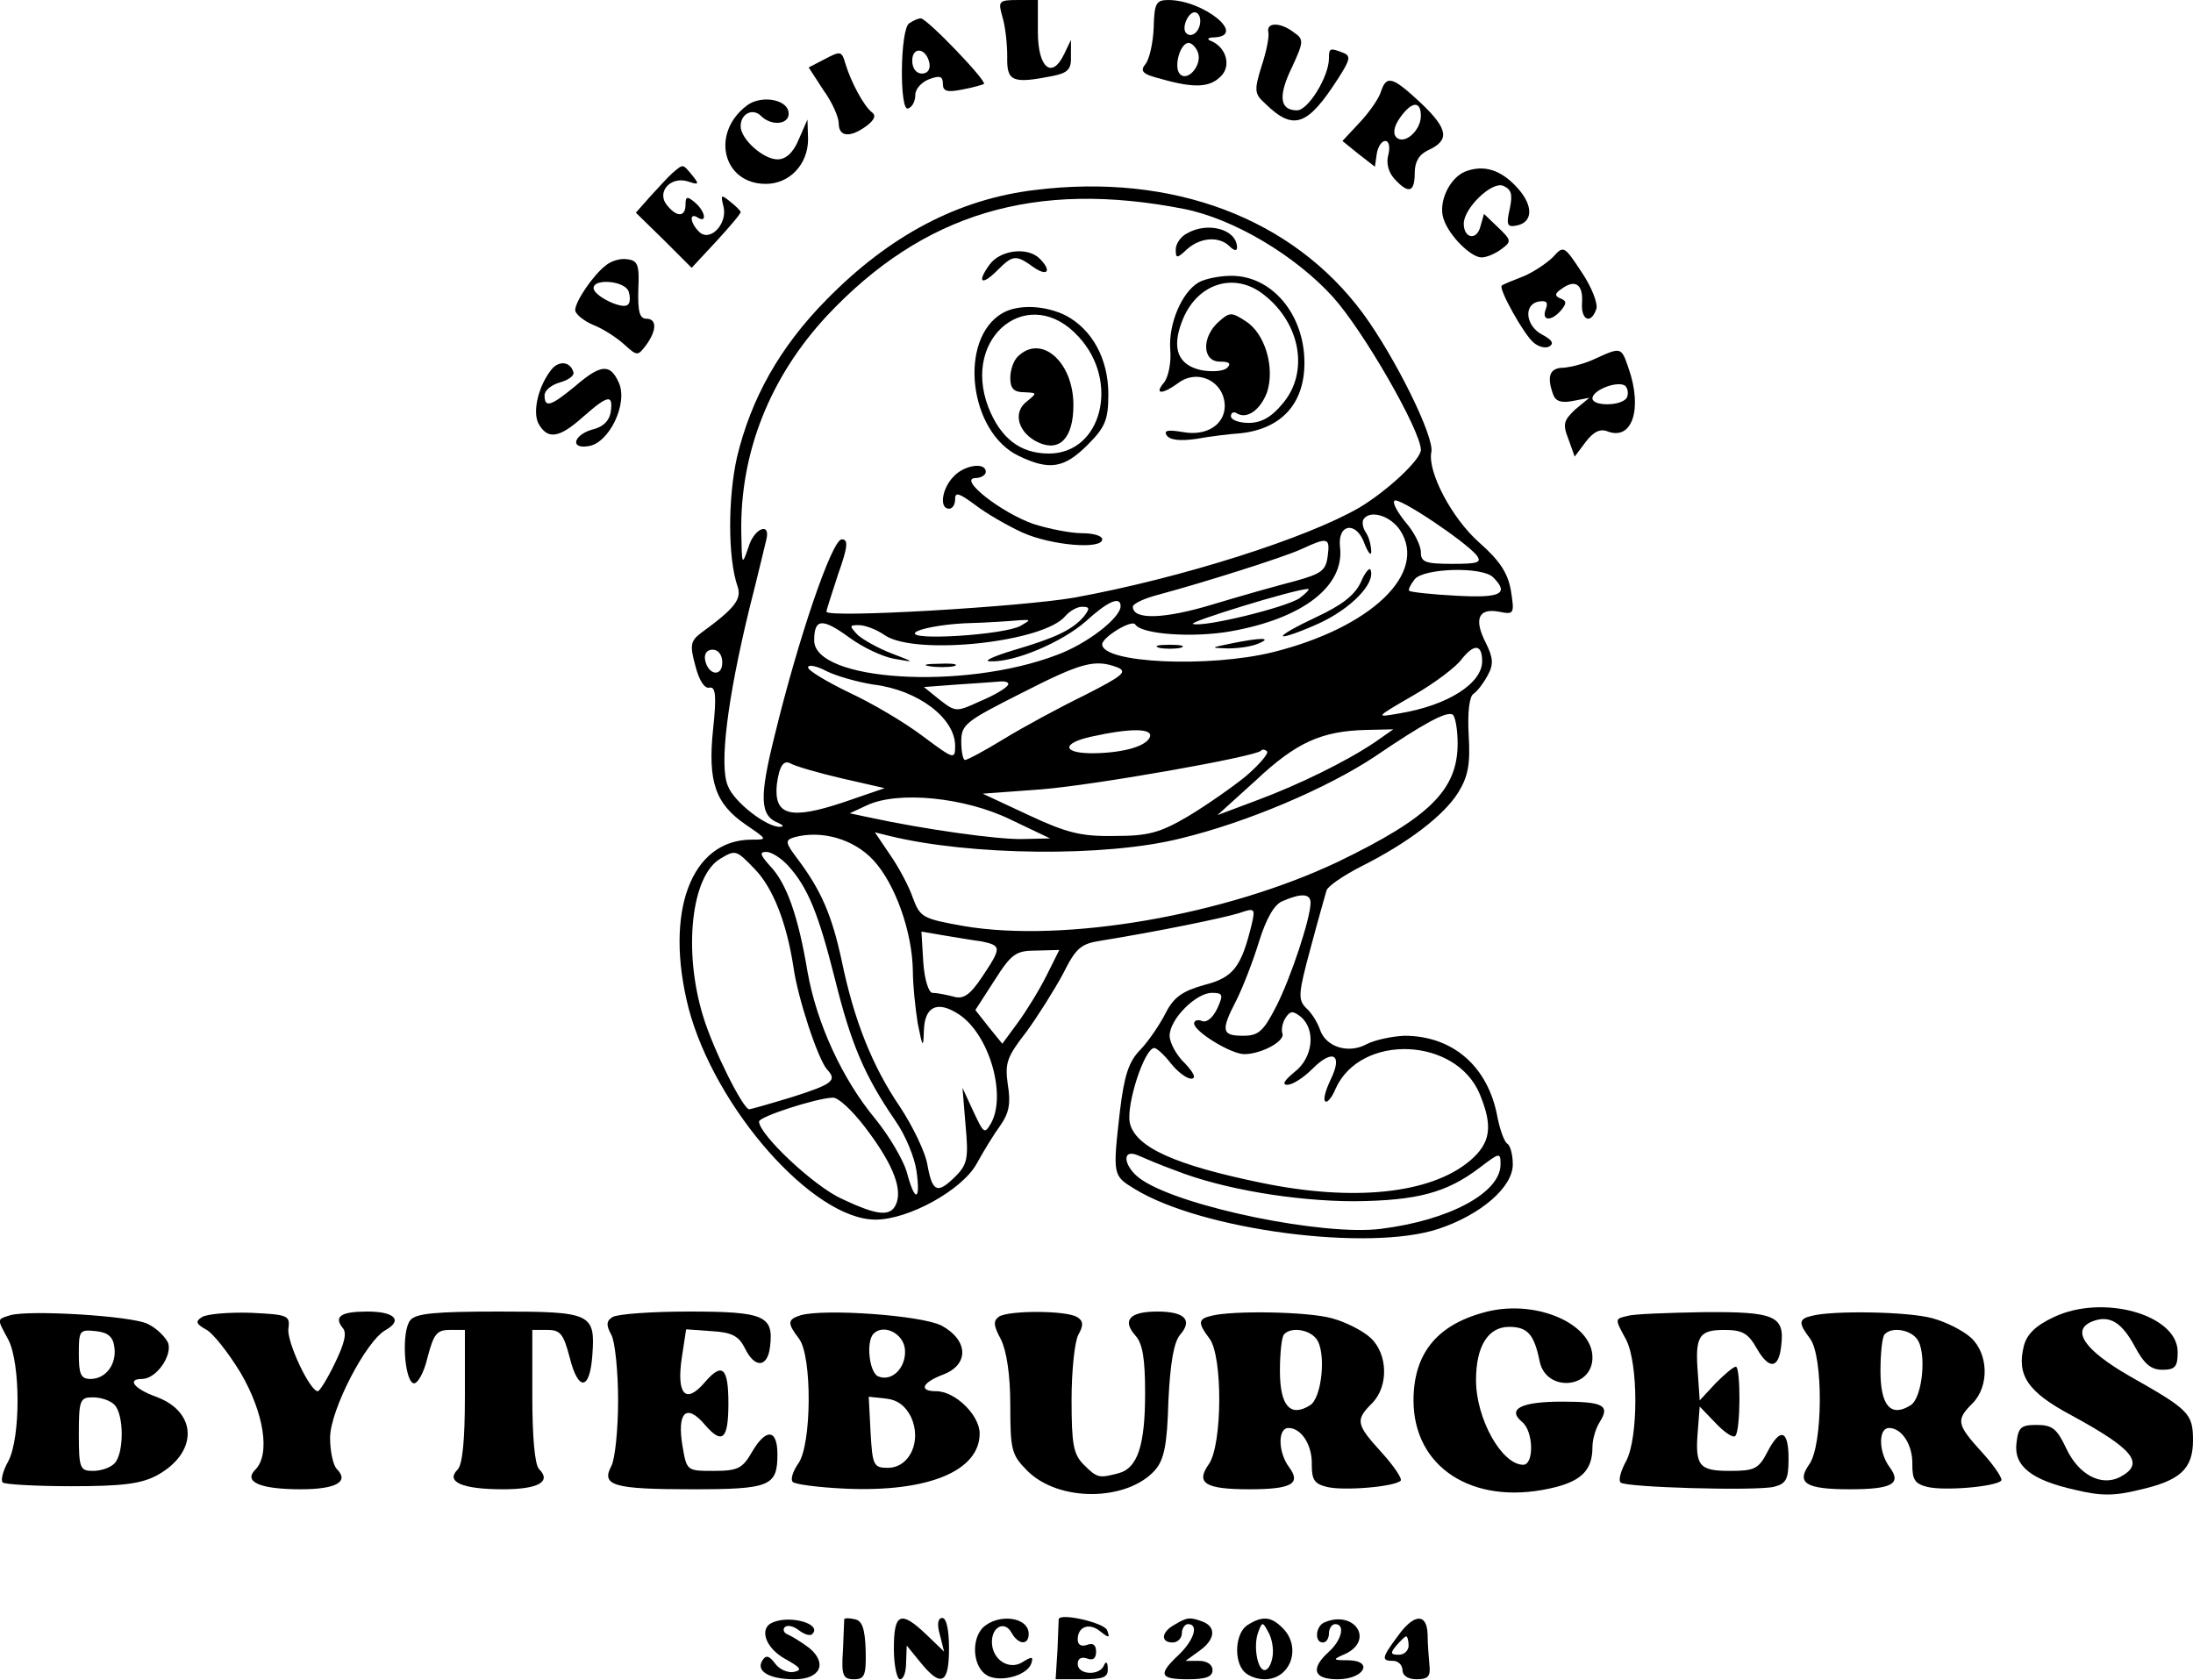
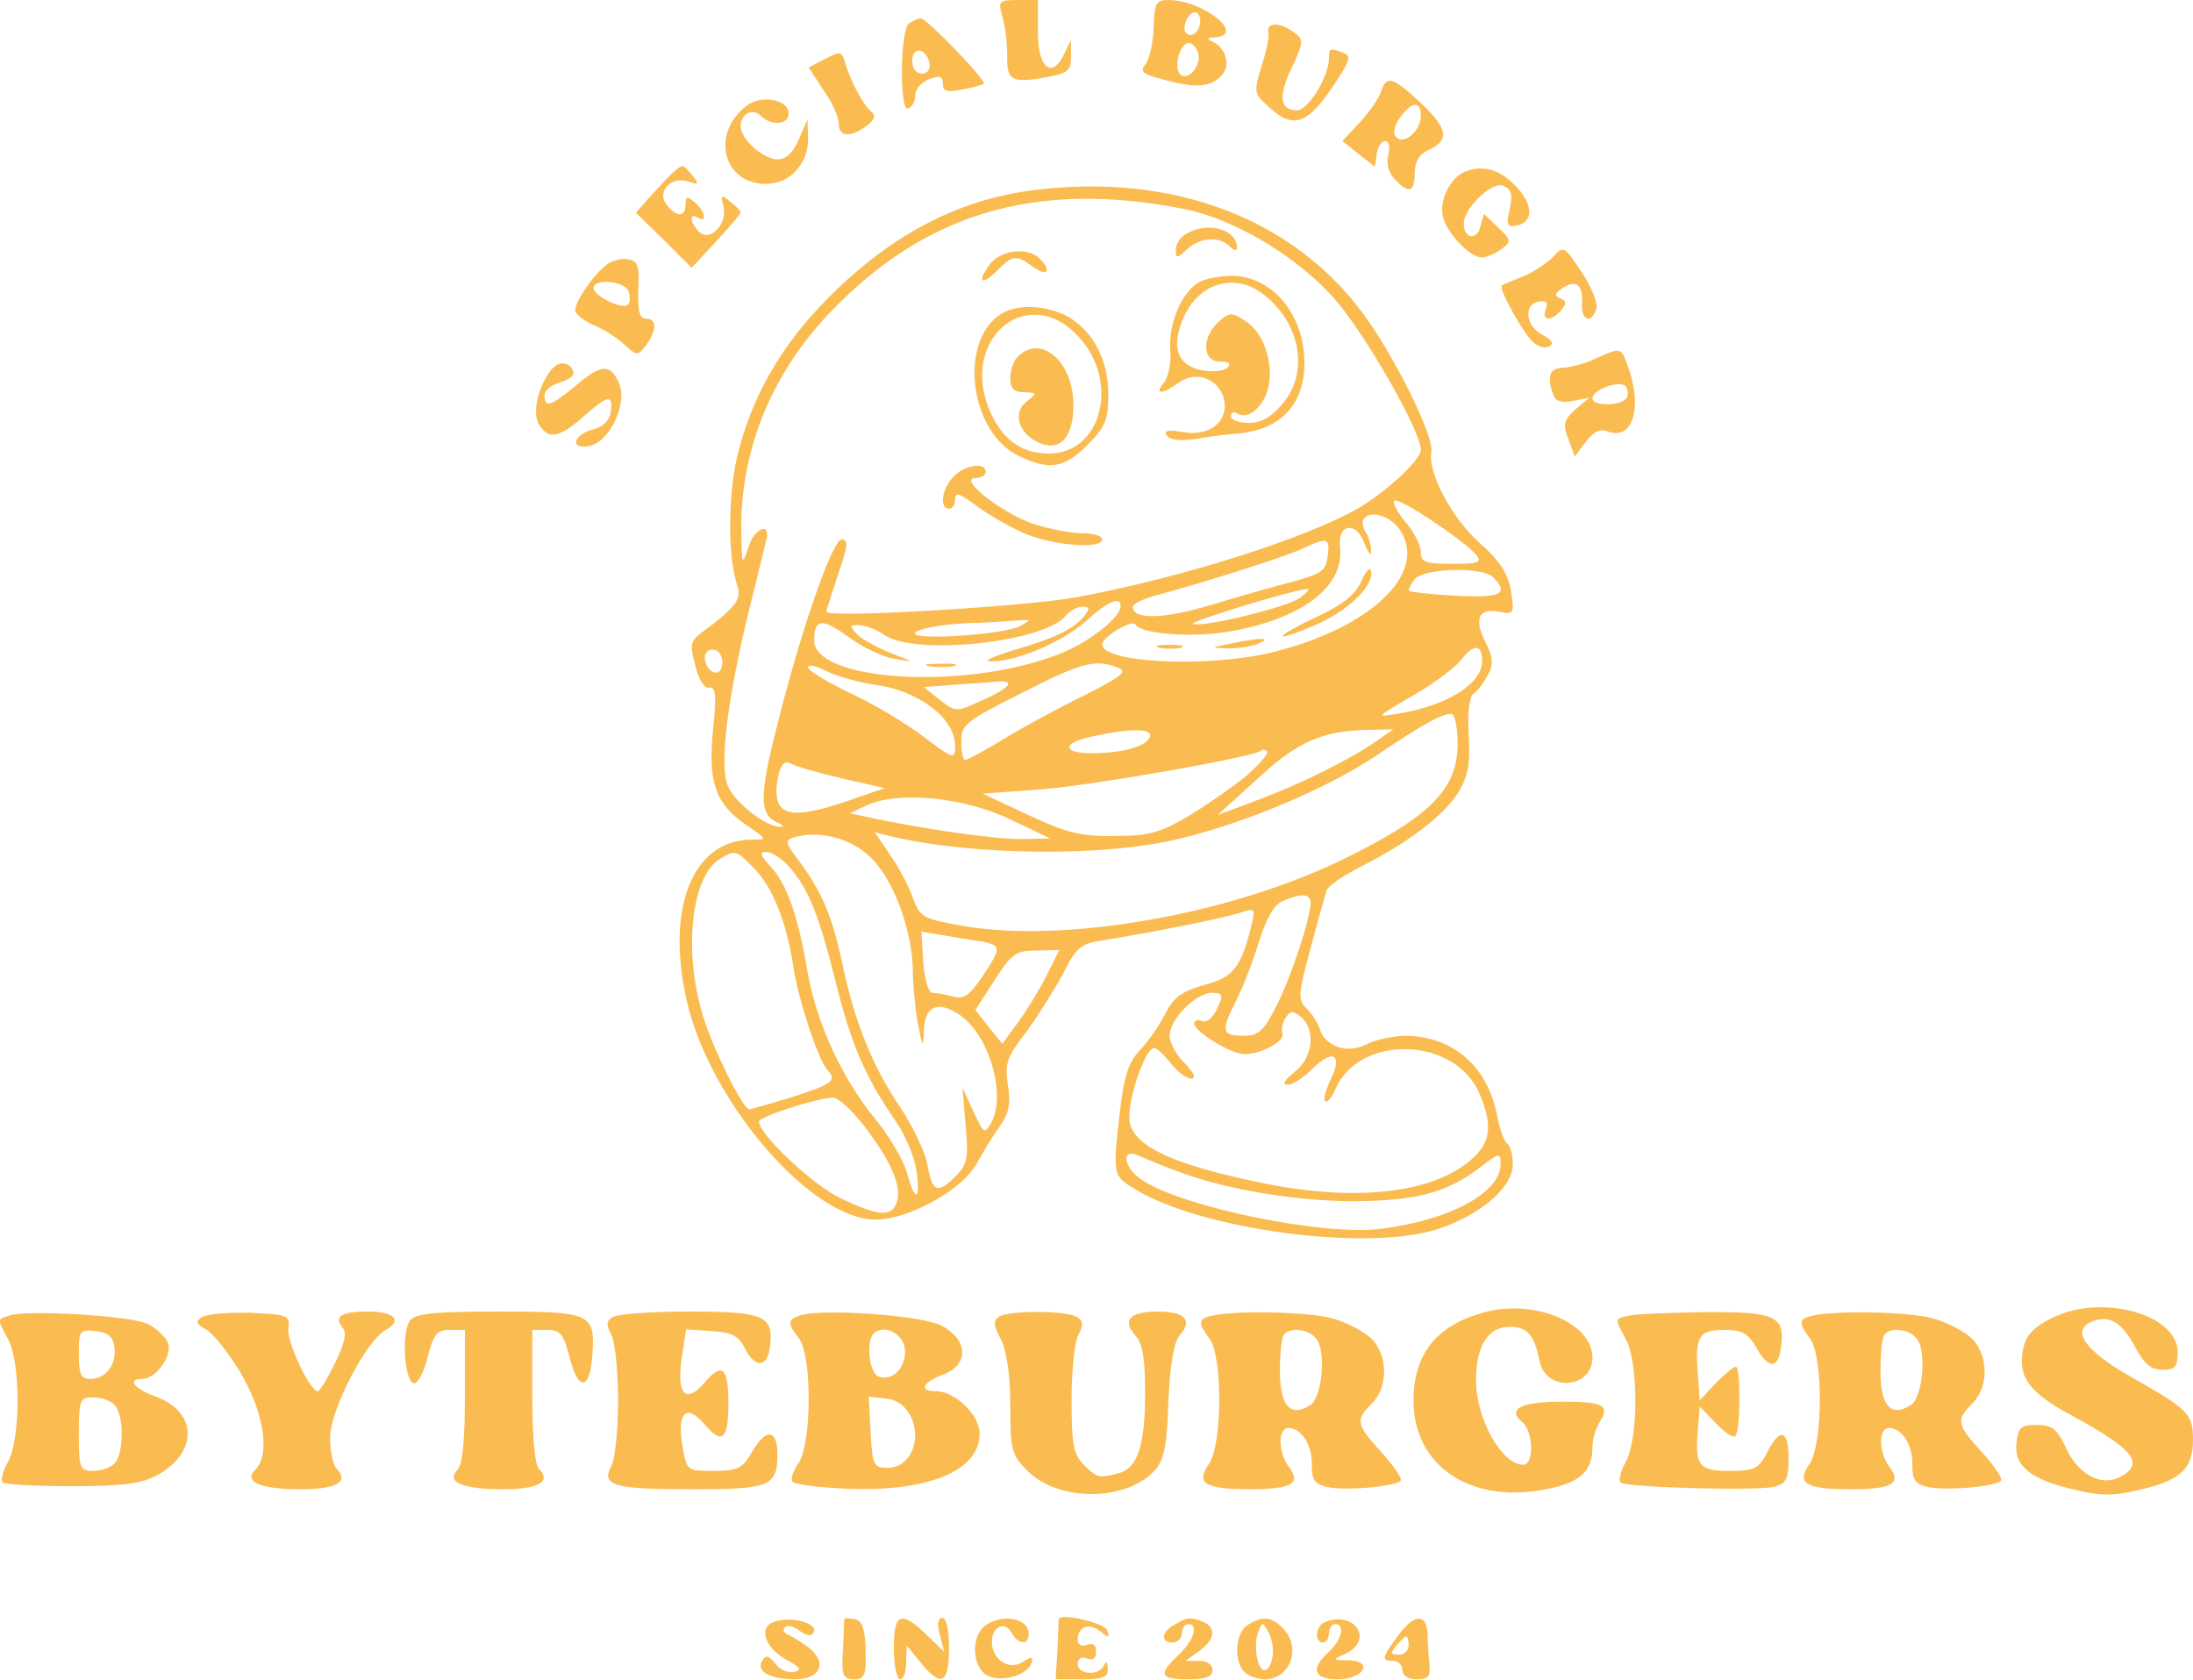
<svg xmlns="http://www.w3.org/2000/svg" version="1.0" width="357.864pt" height="274.004pt" viewBox="0 0 357.864 274.004" preserveAspectRatio="xMidYMid meet">
-   <g transform="translate(-71.13574,386.0035) scale(0.1,-0.1)" fill="#000000" stroke="none">
+   <g transform="translate(-71.13574,386.0035) scale(0.1,-0.1)" fill="#FABC51" stroke="none">
    <path d="M2347 3833 c5 -16 8 -45 8 -65 -1 -41 8 -45 74 -32 25 5 31 11 30 33 l0 26 -11 -23 c-20 -42 -43 -23 -43 36 l0 52 -33 0 c-31 0 -32 -2 -25 -27z" />
    <path d="M2594 3815 c-1 -25 -7 -51 -13 -59 -10 -12 -6 -17 26 -25 53 -15 79 -14 97 5 17 17 8 47 -16 57 -8 3 -6 6 5 6 54 3 -18 61 -75 61 -20 0 -23 -5 -24 -45z m76 11 c0 -17 -14 -29 -23 -20 -8 8 3 34 14 34 5 0 9 -6 9 -14z m-4 -51 c8 -20 -16 -49 -29 -36 -11 11 0 51 14 51 5 0 12 -7 15 -15z" />
    <path d="M2195 3822 c-15 -10 -16 -144 -2 -139 7 2 12 12 12 22 0 10 10 21 23 26 17 6 22 5 22 -8 0 -12 7 -14 32 -9 17 3 33 8 35 9 5 5 -93 107 -103 107 -5 0 -13 -4 -19 -8z m33 -65 c2 -10 -3 -17 -12 -17 -10 0 -16 9 -16 21 0 24 23 21 28 -4z" />
    <path d="M2781 3808 c2 -7 -3 -32 -11 -56 -12 -39 -12 -45 6 -61 46 -45 69 -37 119 41 20 31 21 37 8 42 -21 8 -23 8 -23 -9 0 -30 -34 -85 -52 -85 -29 0 -31 24 -8 71 19 41 19 45 3 56 -22 17 -45 17 -42 1z" />
    <path d="M2058 3764 l-27 -14 24 -37 c14 -19 25 -44 25 -54 0 -23 19 -24 46 -4 13 10 15 17 8 22 -13 10 -34 49 -43 79 -6 21 -8 21 -33 8z" />
    <path d="M2965 3711 c-3 -11 -19 -34 -35 -51 l-28 -30 26 -21 27 -21 3 21 c2 12 8 21 14 21 6 0 8 -10 5 -22 -4 -14 0 -29 10 -40 23 -25 33 -22 33 10 0 18 7 30 22 37 35 16 33 34 -11 76 -47 44 -57 47 -66 20z m65 -40 c0 -24 -27 -48 -40 -35 -6 6 -4 18 6 32 19 27 34 28 34 3z" />
    <path d="M1929 3687 c-58 -45 -38 -127 32 -127 39 0 69 32 69 73 l-1 32 -14 -32 c-9 -22 -21 -33 -35 -33 -23 0 -60 33 -60 54 0 21 20 30 33 17 18 -18 49 -14 45 7 -4 21 -47 27 -69 9z" />
    <path d="M1809 3578 c-8 -7 -24 -25 -37 -39 l-23 -26 46 -45 45 -45 40 43 c22 24 40 45 40 48 0 2 -8 10 -17 17 -15 12 -16 12 -11 -8 7 -28 -22 -59 -40 -41 -15 15 -16 32 -2 23 16 -10 12 11 -5 25 -12 10 -15 10 -15 -4 0 -20 -14 -21 -30 -1 -18 21 5 48 34 39 18 -6 19 -5 7 10 -16 19 -14 19 -32 4z" />
    <path d="M3102 3580 c-26 -11 -44 -51 -35 -77 9 -28 45 -63 62 -63 9 0 24 7 33 14 16 12 16 14 -6 35 l-23 22 -6 -21 c-6 -23 -27 -19 -27 5 0 25 45 69 64 62 14 -6 16 -14 11 -38 -6 -26 -4 -30 11 -27 27 5 28 32 2 61 -27 30 -55 39 -86 27z" />
    <path d="M2400 3550 c-125 -15 -237 -74 -340 -179 -76 -77 -123 -161 -146 -257 -15 -67 -15 -165 1 -211 7 -21 -5 -36 -60 -76 -17 -13 -18 -20 -9 -53 6 -24 15 -38 23 -36 10 2 12 -12 6 -68 -9 -86 4 -122 54 -156 35 -24 35 -24 9 -24 -99 0 -143 -118 -103 -275 43 -163 203 -345 305 -345 54 0 141 48 165 91 11 20 28 48 39 63 14 20 17 36 12 66 -5 35 -2 45 30 86 19 26 46 69 60 95 21 42 29 49 61 54 93 15 200 37 226 45 26 9 27 8 21 -18 -17 -70 -30 -87 -77 -99 -36 -10 -50 -20 -63 -45 -9 -18 -27 -45 -41 -60 -20 -20 -27 -43 -34 -100 -12 -106 -12 -106 24 -128 109 -67 382 -103 496 -65 69 23 121 68 121 105 0 16 -4 31 -9 34 -5 3 -12 23 -16 43 -15 83 -73 133 -152 133 -21 -1 -49 -7 -62 -14 -30 -16 -67 -4 -76 25 -4 11 -13 26 -22 34 -14 14 -13 24 7 98 12 45 24 87 26 94 2 7 27 24 56 39 78 39 136 84 159 121 16 26 20 46 17 94 -2 36 1 63 8 67 6 4 16 17 23 30 10 18 9 29 -3 53 -20 39 -12 57 21 51 25 -5 26 -4 20 34 -5 29 -18 49 -52 79 -45 40 -84 115 -78 147 6 24 -59 155 -111 226 -115 156 -311 230 -536 202z m244 -31 c80 -16 180 -75 242 -143 50 -55 144 -219 144 -250 0 -16 -55 -67 -100 -94 -86 -50 -290 -115 -465 -147 -85 -15 -405 -34 -405 -23 0 3 9 30 19 61 16 45 17 57 6 57 -16 0 -71 -162 -109 -318 -26 -104 -25 -133 6 -145 7 -3 9 -6 3 -6 -21 -2 -76 40 -86 67 -14 33 -1 140 35 288 14 55 26 106 28 114 7 29 -20 18 -29 -12 -11 -32 -11 -31 -12 24 -2 130 47 253 140 353 157 167 339 222 583 174z m477 -565 c9 -12 2 -14 -40 -14 -44 0 -51 3 -51 19 0 11 -11 33 -25 49 -13 16 -22 32 -18 35 6 7 115 -66 134 -89z m-125 41 c46 -70 -47 -159 -207 -199 -105 -26 -280 -18 -279 13 1 12 49 41 54 32 10 -16 94 -22 156 -11 118 21 186 74 178 138 -4 38 27 42 40 5 6 -15 11 -21 11 -13 0 8 -3 22 -8 30 -6 8 -7 18 -5 22 10 17 44 7 60 -17z m-118 -42 c-3 -24 -10 -29 -53 -41 -27 -7 -88 -24 -134 -38 -79 -24 -131 -26 -131 -4 0 5 19 14 43 20 74 20 201 60 232 74 43 20 47 19 43 -11z m270 -35 c27 -27 12 -34 -60 -30 -40 2 -75 6 -77 8 -2 2 2 10 9 19 15 18 110 21 128 3z m-316 -34 c-22 -15 -156 -48 -174 -42 -8 3 164 56 187 57 5 1 -1 -6 -13 -15z m-292 -13 c0 -19 -55 -62 -105 -80 -153 -58 -395 -42 -395 24 0 36 13 37 57 5 23 -17 56 -32 74 -35 34 -6 34 -6 -5 9 -21 8 -46 22 -55 30 -14 15 -14 16 2 16 10 0 29 -7 43 -17 51 -33 259 -11 294 32 7 8 19 15 27 15 13 0 13 -3 3 -16 -19 -22 -47 -35 -115 -55 -33 -10 -50 -18 -38 -18 40 -2 117 31 156 65 36 33 57 42 57 25z m-163 -32 c-26 -15 -185 -25 -172 -11 6 6 42 13 80 15 39 1 79 4 90 5 19 1 19 1 2 -9z m753 -58 c0 -36 -56 -72 -135 -85 -40 -7 -40 -7 22 29 35 20 71 47 80 60 20 25 33 24 33 -4z m-1240 -2 c0 -24 -23 -21 -28 4 -2 10 3 17 12 17 10 0 16 -9 16 -21z m247 -36 c73 -9 133 -55 133 -100 0 -23 -2 -22 -53 16 -29 22 -83 54 -120 71 -37 18 -67 36 -67 41 0 5 13 3 30 -6 16 -8 51 -18 77 -22z m398 28 c17 -7 8 -14 -55 -46 -41 -20 -100 -52 -131 -71 -31 -19 -59 -34 -63 -34 -3 0 -6 13 -6 30 0 28 7 33 98 79 98 50 120 56 157 42z m-179 -29 c-3 -5 -23 -17 -45 -26 -39 -18 -40 -18 -66 2 l-26 21 53 4 c29 2 61 4 71 5 10 1 16 -2 13 -6z m734 -95 c0 -76 -46 -121 -195 -193 -183 -87 -446 -133 -611 -105 -67 12 -71 14 -83 46 -6 18 -23 50 -37 70 l-25 37 24 -6 c131 -32 352 -35 475 -4 108 26 239 82 316 133 81 55 118 75 128 69 4 -3 8 -24 8 -47z m-502 11 c-5 -15 -41 -26 -90 -27 -53 -1 -56 16 -6 27 63 14 100 14 96 0z m367 -9 c-46 -31 -123 -69 -193 -95 l-64 -24 63 57 c66 62 107 80 179 82 l45 1 -30 -21z m-210 -55 c-22 -18 -65 -48 -95 -66 -46 -27 -65 -32 -120 -32 -54 -1 -78 5 -140 34 l-75 35 95 7 c88 7 348 53 359 63 2 3 7 2 10 -1 3 -3 -12 -21 -34 -40z m-660 -4 l70 -16 -67 -23 c-87 -29 -114 -22 -109 29 4 30 11 41 23 34 7 -4 44 -15 83 -24z m275 -67 l65 -31 -45 -1 c-41 -1 -161 16 -249 35 l-33 7 28 13 c51 24 160 13 234 -23z m-223 -67 c35 -38 63 -116 64 -180 0 -23 4 -61 8 -86 8 -40 9 -41 10 -12 1 40 22 50 57 27 49 -32 78 -130 53 -177 -11 -19 -12 -18 -29 18 l-18 39 5 -61 c5 -53 3 -64 -16 -83 -30 -30 -38 -26 -46 17 -3 21 -24 64 -45 96 -45 66 -75 141 -95 238 -16 74 -33 114 -71 165 -22 29 -22 32 -6 37 44 12 97 -3 129 -38z m-194 -14 c30 -31 52 -88 63 -159 7 -51 40 -151 55 -168 17 -18 9 -24 -57 -45 -36 -11 -68 -20 -70 -20 -10 0 -59 98 -75 151 -33 106 -20 230 28 258 25 15 26 14 56 -17z m54 6 c33 -36 50 -79 77 -186 26 -105 48 -157 98 -230 17 -24 32 -61 35 -83 7 -50 -3 -51 -16 -1 -6 20 -29 59 -51 86 -54 65 -96 156 -111 241 -15 90 -34 144 -61 172 -16 18 -18 23 -6 23 8 0 24 -10 35 -22z m853 -61 c0 -25 -32 -122 -56 -169 -21 -41 -29 -48 -54 -48 -35 0 -37 8 -11 58 10 20 27 63 37 96 12 38 25 61 39 66 30 13 45 12 45 -3z m-537 -63 c33 -7 33 -10 1 -58 -20 -30 -31 -37 -47 -32 -12 3 -27 6 -34 6 -6 0 -13 21 -15 50 l-3 50 35 -6 c19 -3 47 -8 63 -10z m106 -56 c-12 -24 -33 -58 -47 -77 l-25 -34 -22 27 -22 28 31 48 c28 44 35 49 69 49 l37 1 -21 -42z m279 -53 c-7 -15 -17 -24 -25 -21 -7 3 -13 1 -13 -4 0 -13 60 -50 82 -50 27 0 67 21 62 34 -2 6 0 17 5 25 8 12 12 12 25 2 25 -21 20 -67 -10 -90 -17 -14 -21 -21 -12 -21 9 0 27 12 41 26 33 33 50 24 30 -17 -8 -17 -13 -33 -9 -36 3 -3 11 6 17 21 41 90 196 84 235 -9 22 -53 18 -80 -16 -109 -64 -54 -190 -67 -340 -36 -141 29 -206 58 -215 98 -6 30 24 122 40 122 4 0 16 -11 27 -25 11 -14 26 -25 33 -25 9 0 5 9 -10 25 -14 13 -25 34 -25 45 0 27 43 70 69 70 18 0 19 -3 9 -25z m-576 -193 c43 -56 61 -97 53 -123 -8 -25 -29 -24 -90 5 -45 20 -135 105 -135 126 0 8 93 38 120 39 9 1 32 -21 52 -47z m508 -72 c76 -30 194 -50 292 -50 102 1 150 14 203 54 34 26 35 26 35 6 0 -46 -83 -91 -195 -105 -93 -12 -322 35 -389 79 -30 19 -37 53 -8 41 9 -4 37 -16 62 -25z" />
    <path d="M2648 3479 c-10 -5 -18 -17 -18 -26 0 -15 2 -15 18 0 22 20 53 22 70 5 7 -7 12 -8 12 -2 0 30 -48 43 -82 23z" />
    <path d="M2326 3428 c-21 -29 -13 -35 13 -9 25 25 30 26 59 5 23 -16 30 -6 10 14 -20 20 -65 14 -82 -10z" />
    <path d="M2667 3399 c-27 -16 -49 -67 -46 -109 2 -21 -3 -45 -10 -54 -17 -20 -3 -20 23 -1 32 24 75 3 76 -37 0 -31 -30 -50 -68 -43 -24 4 -32 3 -27 -5 5 -8 22 -10 49 -6 22 4 55 8 71 9 67 7 105 48 105 115 0 79 -53 142 -119 142 -20 0 -44 -5 -54 -11z m107 -20 c60 -47 74 -127 30 -178 -18 -22 -35 -31 -55 -31 -16 0 -29 5 -29 11 0 5 4 8 9 5 17 -11 39 5 50 34 13 40 -3 96 -35 116 -23 15 -26 15 -44 -1 -28 -25 -27 -65 2 -65 15 0 19 -3 12 -10 -6 -6 -25 -7 -42 -4 -38 8 -49 35 -32 79 23 62 85 83 134 44z" />
    <path d="M2347 3349 c-72 -42 -55 -194 27 -233 50 -24 74 -20 112 18 29 29 34 41 34 83 0 57 -26 105 -69 128 -34 17 -78 19 -104 4z m125 -39 c67 -73 37 -190 -49 -190 -47 0 -79 25 -99 76 -44 116 68 203 148 114z" />
    <path d="M2372 3278 c-7 -7 -12 -22 -12 -35 0 -17 6 -23 23 -23 21 -1 21 -1 4 -15 -24 -18 -14 -52 19 -67 35 -16 57 8 57 61 0 71 -53 117 -91 79z" />
    <path d="M2267 3082 c-19 -20 -23 -52 -7 -52 6 0 10 7 10 16 0 12 7 9 33 -10 18 -14 53 -34 77 -45 47 -21 130 -28 130 -11 0 6 -15 10 -33 10 -18 0 -54 7 -79 15 -52 18 -124 74 -95 75 9 0 17 5 17 10 0 17 -36 11 -53 -8z" />
    <path d="M2932 2910 c-10 -21 -30 -37 -73 -57 -32 -15 -57 -29 -54 -31 2 -2 28 7 59 21 52 24 92 65 84 87 -1 5 -9 -3 -16 -20z" />
    <path d="M2720 2810 c-34 -7 -34 -7 -5 -8 17 0 39 3 50 8 24 10 4 10 -45 0z" />
    <path d="M2603 2803 c9 -2 25 -2 35 0 9 3 1 5 -18 5 -19 0 -27 -2 -17 -5z" />
    <path d="M2228 2773 c12 -2 30 -2 40 0 9 3 -1 5 -23 4 -22 0 -30 -2 -17 -4z" />
    <path d="M3246 3441 c-10 -10 -32 -25 -49 -32 -18 -7 -33 -13 -35 -15 -6 -4 36 -80 52 -93 8 -7 20 -10 26 -6 8 5 3 11 -12 19 -27 14 -31 49 -6 54 13 2 16 -1 12 -12 -8 -20 9 -21 25 -2 9 11 9 15 -1 19 -10 4 -10 8 2 16 22 16 35 7 33 -23 -2 -28 14 -36 23 -11 4 8 -7 36 -23 60 -29 44 -30 45 -47 26z" />
    <path d="M1700 3427 c-21 -16 -50 -59 -50 -73 0 -6 13 -17 29 -24 16 -6 39 -21 51 -32 21 -19 22 -19 35 -2 18 24 19 44 1 44 -11 0 -14 12 -13 48 2 40 -1 47 -18 49 -11 2 -27 -3 -35 -10z m37 -42 c3 -9 3 -19 -1 -22 -8 -9 -56 14 -56 27 0 16 50 12 57 -5z" />
    <path d="M3315 3275 c-16 -8 -40 -14 -52 -15 -23 0 -28 -14 -17 -44 4 -11 14 -14 33 -10 l26 5 -23 -19 c-19 -18 -21 -24 -11 -49 l10 -28 18 24 c13 17 24 22 36 17 40 -15 57 37 34 103 -12 35 -12 35 -54 16z m51 -64 c-9 -14 -56 -14 -56 -1 0 14 43 30 54 20 4 -5 5 -13 2 -19z" />
    <path d="M1612 3258 c-22 -27 -32 -69 -22 -89 15 -27 34 -24 73 11 41 36 49 37 45 8 -2 -14 -12 -24 -27 -28 -33 -8 -41 -33 -10 -28 34 4 66 70 50 104 -14 31 -29 30 -71 -6 -40 -33 -50 -36 -50 -15 0 8 11 17 25 21 14 4 24 11 22 17 -5 17 -23 19 -35 5z" />
    <path d="M3131 1718 c-76 -21 -113 -68 -113 -143 0 -109 96 -171 221 -144 52 11 71 29 71 68 0 12 5 30 12 41 17 27 6 33 -62 33 -66 0 -90 -12 -65 -33 19 -15 20 -70 2 -70 -35 0 -77 75 -77 138 0 56 20 87 54 87 30 0 41 -12 50 -57 11 -50 86 -44 86 7 0 57 -97 97 -179 73z" />
    <path d="M4063 1711 c-30 -14 -44 -28 -49 -47 -12 -48 6 -75 77 -113 103 -56 121 -79 80 -101 -31 -16 -68 4 -88 47 -15 32 -23 38 -48 38 -26 0 -30 -4 -33 -29 -5 -38 24 -61 96 -77 41 -10 64 -10 104 0 67 15 88 34 88 81 0 44 -7 50 -104 105 -73 42 -96 75 -60 89 28 11 48 -2 69 -41 15 -28 26 -38 45 -38 21 0 25 5 25 29 0 61 -122 95 -202 57z" />
    <path d="M728 1714 c-22 -7 -22 -5 -3 -40 20 -39 20 -160 0 -198 -9 -16 -13 -32 -9 -35 3 -3 54 -6 112 -6 84 0 114 4 140 18 67 37 66 103 -2 128 -36 13 -48 29 -23 29 23 0 49 37 43 58 -4 10 -19 25 -34 32 -27 13 -192 23 -224 14z m170 -52 c4 -28 -14 -52 -39 -52 -16 0 -19 8 -19 41 0 38 1 40 28 37 19 -2 28 -9 30 -26z m0 -94 c16 -16 16 -80 0 -96 -7 -7 -22 -12 -35 -12 -21 0 -23 4 -23 60 0 56 2 60 23 60 13 0 28 -5 35 -12z" />
    <path d="M1041 1711 c-11 -7 -10 -11 6 -20 11 -5 37 -38 57 -71 38 -65 49 -133 24 -158 -20 -20 8 -32 74 -32 57 0 80 12 59 33 -6 6 -11 29 -11 51 0 45 59 159 91 176 28 16 14 30 -30 30 -43 0 -55 -8 -41 -26 8 -8 4 -25 -12 -58 -12 -25 -25 -46 -28 -46 -13 0 -51 81 -48 102 3 22 -1 23 -62 26 -36 1 -71 -2 -79 -7z" />
    <path d="M1381 1706 c-15 -18 -10 -98 5 -103 6 -2 17 16 23 42 10 38 15 45 36 45 l25 0 0 -108 c0 -73 -4 -112 -12 -120 -20 -20 8 -32 74 -32 57 0 80 12 59 33 -7 7 -11 53 -11 119 l0 108 25 0 c21 0 26 -7 36 -45 14 -56 33 -54 37 4 5 68 -2 71 -153 71 -103 0 -135 -3 -144 -14z" />
    <path d="M1711 1711 c-10 -6 -11 -13 -2 -29 6 -11 11 -60 11 -107 0 -47 -5 -96 -11 -107 -17 -32 3 -38 132 -38 127 0 139 5 139 57 0 42 -19 43 -42 3 -15 -26 -23 -30 -62 -30 -44 0 -44 0 -51 41 -9 54 6 70 36 35 29 -34 39 -25 39 34 0 59 -10 68 -39 34 -31 -36 -46 -19 -37 41 l7 46 42 -3 c33 -2 44 -8 54 -28 16 -33 37 -32 41 3 6 50 -9 57 -132 57 -61 0 -117 -4 -125 -9z" />
    <path d="M2018 1714 c-22 -7 -22 -13 -3 -38 22 -28 21 -174 -1 -204 -9 -13 -13 -26 -9 -30 4 -4 42 -9 86 -11 135 -6 219 29 219 90 0 30 -40 69 -71 69 -29 0 -23 14 11 27 43 16 42 56 -2 80 -33 17 -191 28 -230 17z m170 -55 c3 -29 -20 -54 -43 -45 -15 5 -21 57 -8 70 16 16 48 1 51 -25z m10 -111 c18 -39 -2 -83 -38 -83 -23 0 -25 4 -28 58 l-3 58 28 -3 c19 -2 32 -12 41 -30z" />
    <path d="M2342 1712 c-10 -7 -10 -14 3 -38 9 -19 15 -57 15 -107 0 -73 2 -81 28 -107 51 -51 162 -50 208 1 15 17 20 41 22 113 3 63 9 96 19 108 21 24 8 38 -37 38 -45 0 -58 -14 -36 -39 12 -13 16 -38 16 -94 0 -85 -12 -123 -44 -131 -31 -8 -34 -8 -56 14 -17 17 -20 33 -20 106 0 47 5 95 11 106 9 16 8 23 -2 29 -18 11 -110 11 -127 1z" />
    <path d="M2688 1713 c-22 -5 -22 -12 -3 -37 22 -29 21 -174 -1 -205 -22 -31 -6 -41 66 -41 69 0 85 9 65 36 -18 24 -19 64 -1 64 21 0 39 -28 38 -60 0 -24 4 -31 24 -36 27 -7 111 0 121 10 3 3 -11 24 -31 46 -42 46 -43 53 -16 80 28 28 26 81 -2 107 -13 12 -41 26 -63 32 -39 11 -163 13 -197 4z m171 -37 c17 -20 10 -97 -10 -109 -32 -20 -49 -1 -49 56 0 30 3 57 7 60 11 12 40 8 52 -7z" />
    <path d="M3368 1713 c-22 -5 -22 -4 -3 -39 20 -39 20 -160 0 -198 -9 -16 -13 -32 -9 -35 8 -8 220 -14 250 -7 20 5 24 12 24 46 0 48 -14 51 -35 10 -14 -27 -21 -30 -61 -30 -50 0 -57 8 -52 66 l3 39 26 -27 c14 -15 29 -25 32 -21 9 8 9 113 1 113 -4 0 -18 -12 -33 -27 l-26 -28 -3 44 c-5 61 2 71 43 71 29 0 39 -5 53 -30 20 -35 36 -34 40 4 6 49 -10 56 -127 55 -58 -1 -114 -3 -123 -6z" />
    <path d="M3668 1713 c-22 -5 -22 -12 -3 -37 22 -29 21 -174 -1 -205 -22 -31 -6 -41 66 -41 69 0 85 9 65 36 -18 24 -19 64 -1 64 21 0 39 -28 38 -60 0 -24 4 -31 24 -36 27 -7 111 0 121 10 3 3 -11 24 -31 46 -42 46 -43 53 -16 80 28 28 26 81 -2 107 -13 12 -41 26 -63 32 -39 11 -163 13 -197 4z m171 -37 c17 -20 10 -97 -10 -109 -32 -20 -49 -1 -49 56 0 30 3 57 7 60 11 12 40 8 52 -7z" />
    <path d="M1973 1213 c-24 -9 -13 -42 20 -60 25 -14 28 -18 14 -21 -10 -2 -24 4 -31 14 -10 13 -15 14 -21 4 -10 -17 12 -30 53 -30 42 0 54 26 24 51 -12 9 -28 19 -35 22 -6 2 -9 8 -5 12 4 4 14 2 23 -5 9 -7 19 -10 22 -6 16 16 -35 31 -64 19z" />
    <path d="M2089 1218 c0 -2 -1 -24 -2 -50 -3 -42 0 -48 18 -48 17 0 20 6 19 47 -1 36 -6 49 -18 51 -9 2 -16 2 -17 0z" />
    <path d="M2170 1170 c0 -27 5 -50 10 -50 6 0 10 12 10 28 l1 27 22 -27 c34 -42 47 -36 47 22 0 30 -4 50 -11 50 -7 0 -9 -10 -4 -27 l7 -28 -29 28 c-42 40 -53 35 -53 -23z" />
    <path d="M2315 1204 c-19 -20 -16 -63 6 -77 20 -13 65 -2 73 18 4 12 2 13 -14 3 -22 -14 -50 4 -50 33 0 25 21 35 32 15 11 -20 28 -21 28 -2 0 28 -50 34 -75 10z" />
    <path d="M2439 1218 c0 -2 -1 -24 -2 -50 l-3 -48 43 0 c35 0 43 3 42 18 0 10 -3 12 -6 5 -7 -18 -43 -16 -43 2 0 9 6 12 15 9 10 -4 15 0 15 11 0 11 -5 15 -15 11 -9 -3 -15 0 -15 9 0 21 19 28 37 13 14 -11 16 -11 11 2 -4 12 -77 29 -79 18z" />
    <path d="M2628 1209 c-22 -12 -23 -29 -3 -29 8 0 15 7 15 15 0 8 5 15 10 15 18 0 10 -26 -15 -50 -34 -32 -32 -40 15 -40 29 0 40 4 40 15 0 9 -9 15 -22 15 l-22 0 22 16 c26 18 29 39 6 48 -21 8 -26 7 -46 -5z" />
    <path d="M2748 1209 c-21 -12 -24 -59 -6 -77 7 -7 21 -12 33 -12 43 0 61 53 29 84 -18 18 -32 20 -56 5z m40 -52 c-2 -12 -7 -22 -13 -22 -12 0 -19 41 -10 63 6 16 7 16 16 -1 6 -10 9 -28 7 -40z" />
    <path d="M2873 1213 c-15 -6 -17 -33 -3 -33 6 0 10 7 10 15 0 8 5 15 10 15 17 0 11 -26 -10 -45 -31 -28 -25 -45 14 -45 43 0 60 30 18 31 -27 0 -27 1 -4 11 46 23 13 71 -35 51z" />
    <path d="M2992 1190 c-26 -35 -27 -40 -7 -40 8 0 15 -7 15 -15 0 -9 9 -15 23 -15 19 0 23 5 21 23 -1 12 -3 34 -3 50 -1 35 -22 35 -49 -3z m18 -15 c0 -8 -7 -15 -16 -15 -14 0 -14 3 -4 15 7 8 14 15 16 15 2 0 4 -7 4 -15z" />
  </g>
</svg>
